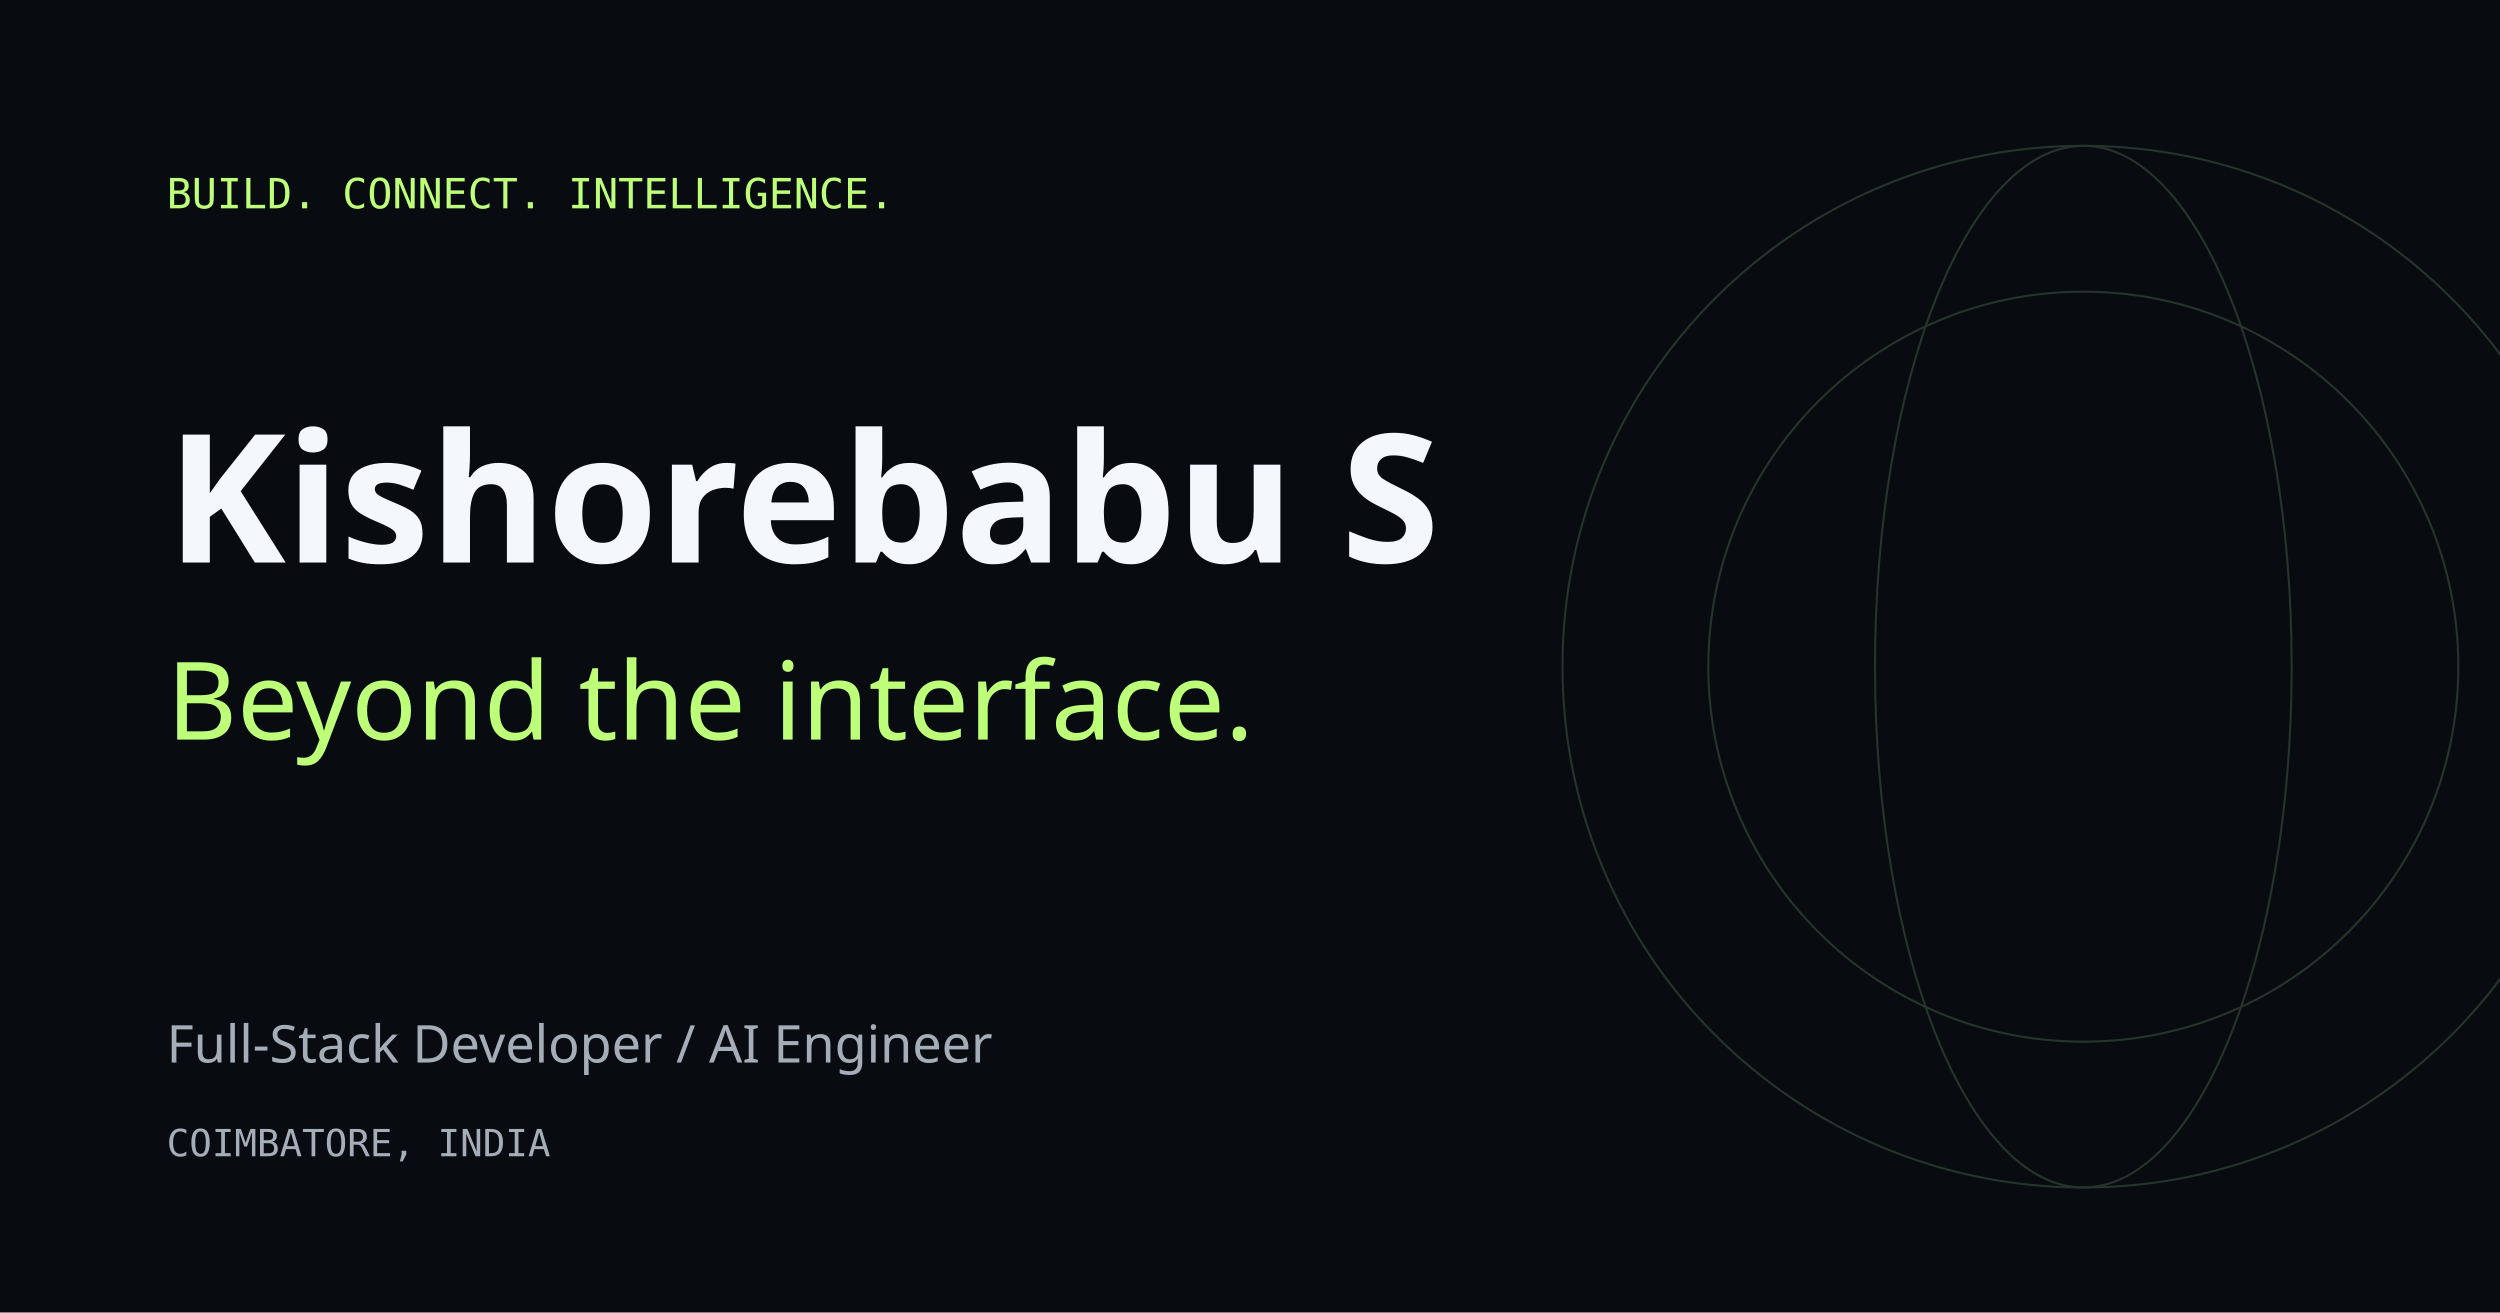
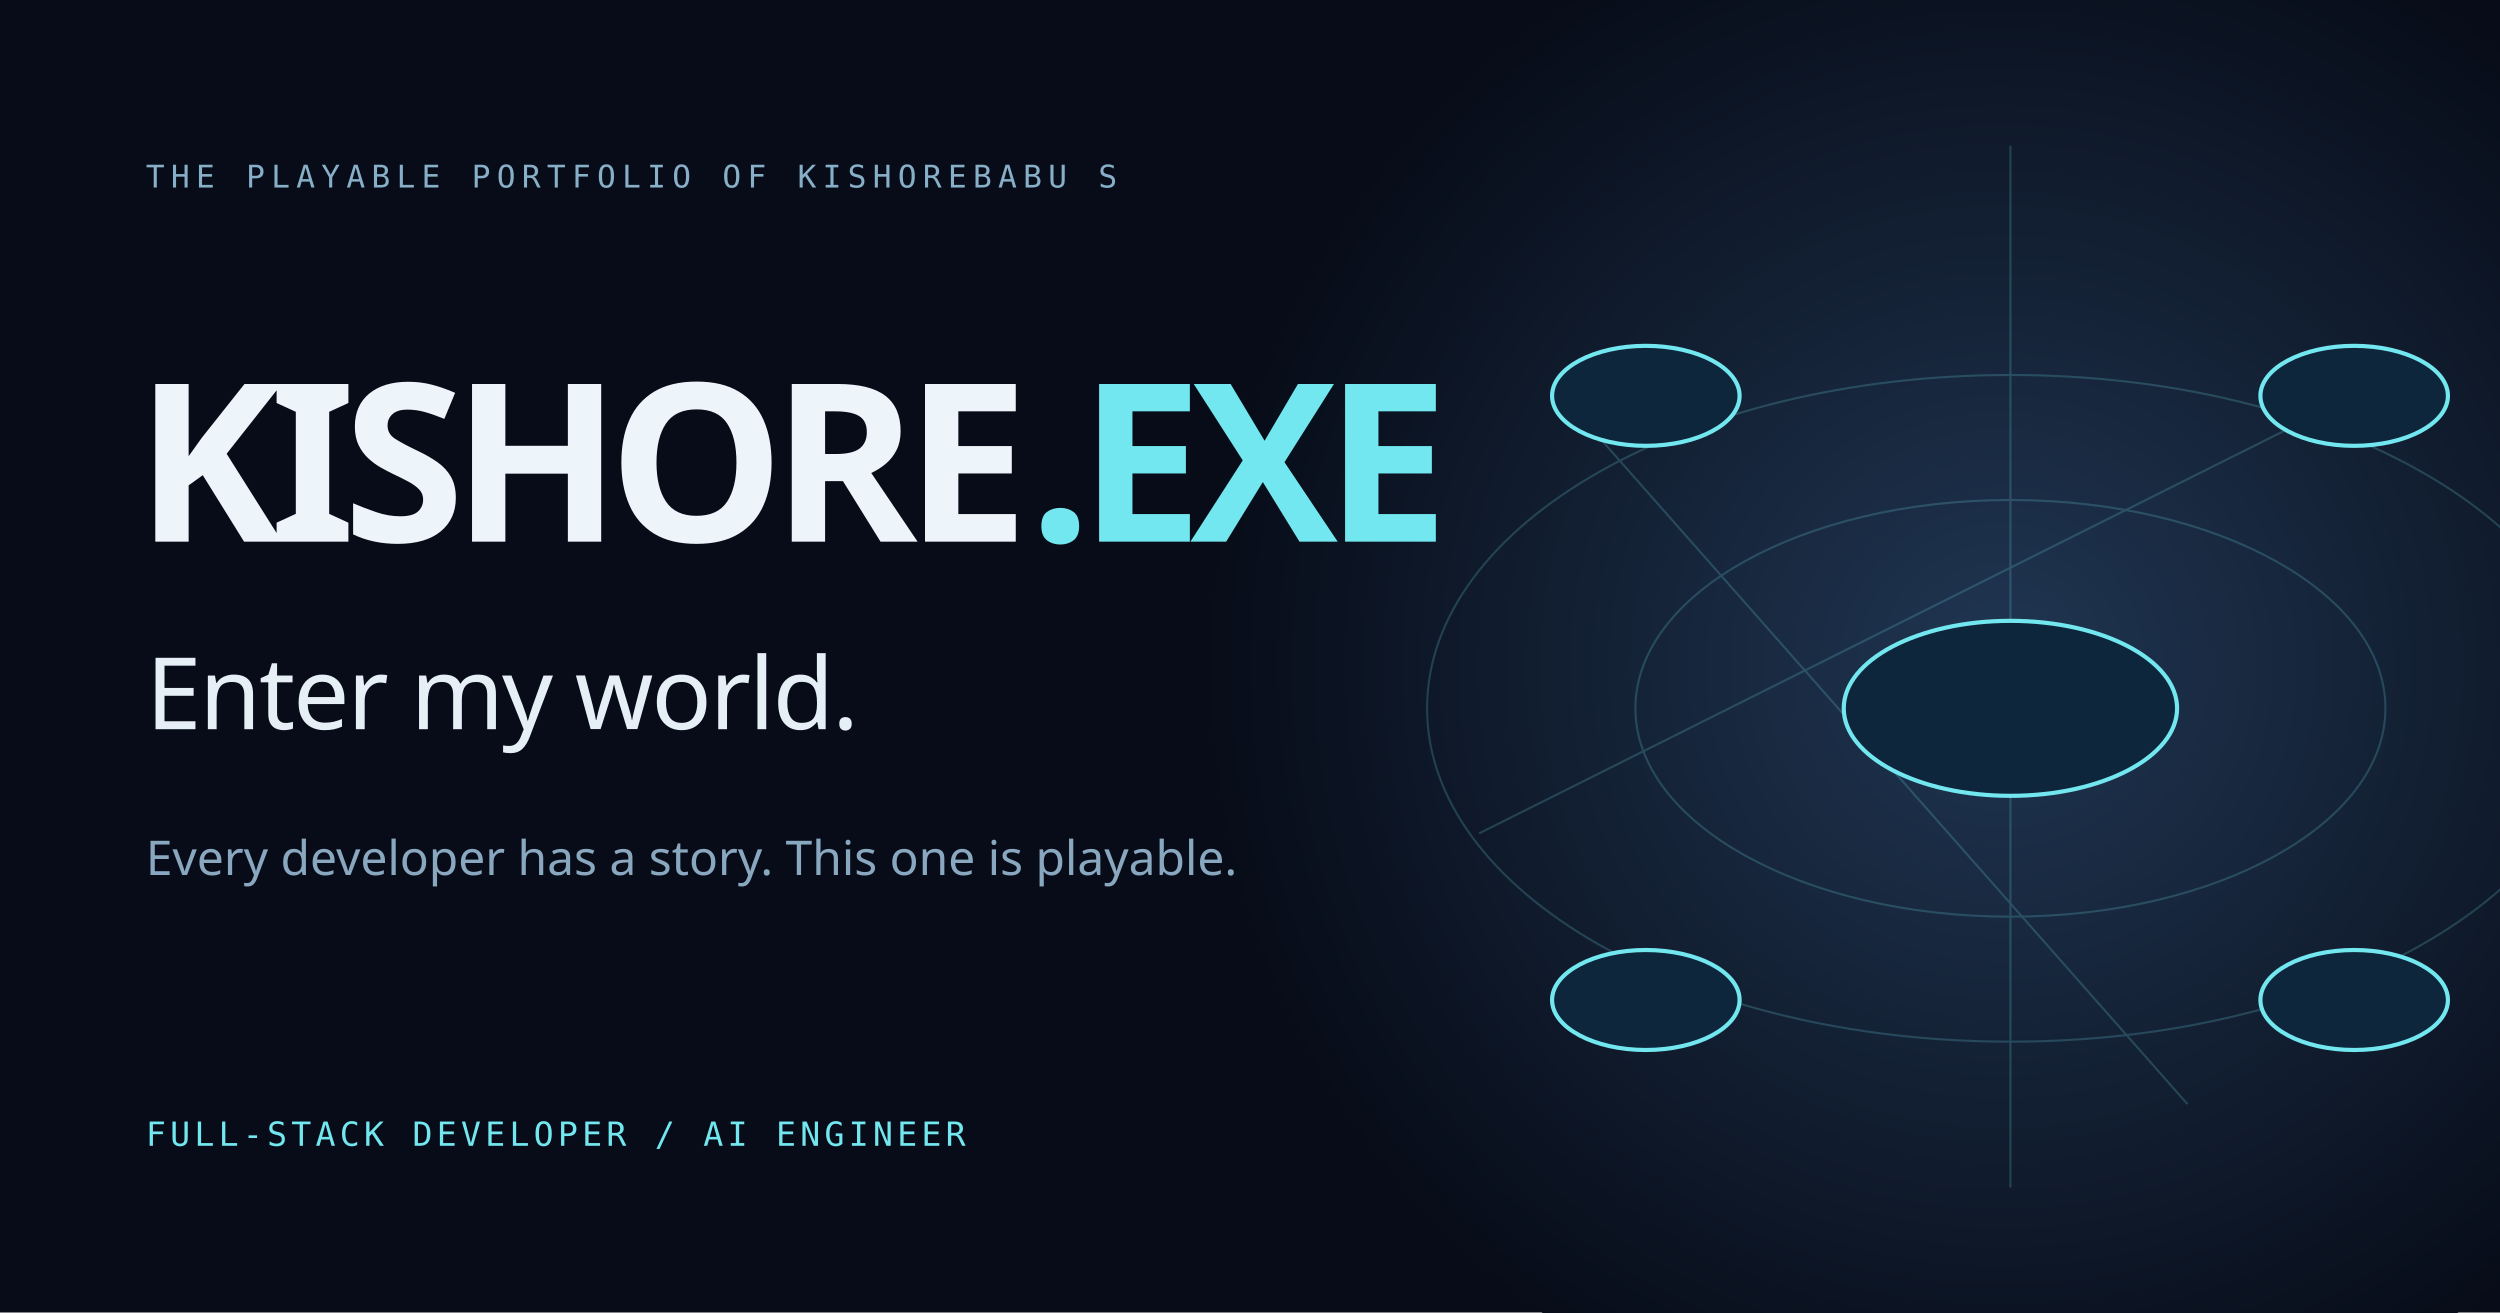
<svg xmlns="http://www.w3.org/2000/svg" width="1200" height="630" viewBox="0 0 1200 630">
-   <rect width="1200" height="630" fill="#080b10" />
-   <g fill="none" stroke="#26342b">
-     <circle cx="1000" cy="320" r="250" />
-     <circle cx="1000" cy="320" r="180" />
-     <ellipse cx="1000" cy="320" rx="100" ry="250" />
+   <defs>
+     <radialGradient id="g">
+       <stop stop-color="#203652" />
+       <stop offset="1" stop-color="#070c18" />
+     </radialGradient>
+   </defs>
+   <rect width="1200" height="630" fill="#070c18" />
+   <circle cx="960" cy="320" r="380" fill="url(#g)" />
+   <g fill="none" stroke="#72e7ef" stroke-width="1" opacity=".2">
+     <ellipse cx="965" cy="340" rx="180" ry="100" />
+     <ellipse cx="965" cy="340" rx="280" ry="160" />
+     <path d="m750 190 300 340M710 400l440-220M965 70v500" />
  </g>
-   <text x="80" y="100" fill="#bdff78" font-family="monospace" font-size="20">BUILD. CONNECT. INTELLIGENCE.</text>
-   <text x="80" y="270" fill="#f4f7fb" font-family="sans-serif" font-size="86" font-weight="bold">Kishorebabu S</text>
-   <text x="80" y="355" fill="#bdff78" font-family="sans-serif" font-size="52">Beyond the interface.</text>
-   <text x="80" y="510" fill="#a5adb9" font-family="sans-serif" font-size="25">Full-Stack Developer / AI Engineer</text>
-   <text x="80" y="555" fill="#a5adb9" font-family="monospace" font-size="18">COIMBATORE, INDIA</text>
+   <g fill="#0e263b" stroke="#72e7ef" stroke-width="2">
+     <ellipse cx="965" cy="340" rx="80" ry="42" />
+     <ellipse cx="790" cy="190" rx="45" ry="24" />
+     <ellipse cx="1130" cy="190" rx="45" ry="24" />
+     <ellipse cx="1130" cy="480" rx="45" ry="24" />
+     <ellipse cx="790" cy="480" rx="45" ry="24" />
+   </g>
+   <text x="70" y="90" fill="#87afc7" font-family="monospace" font-size="15" letter-spacing="3">THE PLAYABLE PORTFOLIO OF KISHOREBABU S</text>
+   <text x="65" y="260" fill="#edf5fa" font-family="sans-serif" font-size="106" font-weight="bold" letter-spacing="-6">KISHORE<tspan fill="#72e7ef">.EXE</tspan>
+   </text>
+   <text x="70" y="350" fill="#e6eef6" font-family="sans-serif" font-size="48" letter-spacing="-1">Enter my world.</text>
+   <text x="70" y="420" fill="#89a8c0" font-family="sans-serif" font-size="23">Every developer has a story. This one is playable.</text>
+   <text x="70" y="550" fill="#72e7ef" font-family="monospace" font-size="16" letter-spacing="2">FULL-STACK DEVELOPER / AI ENGINEER</text>
</svg>
